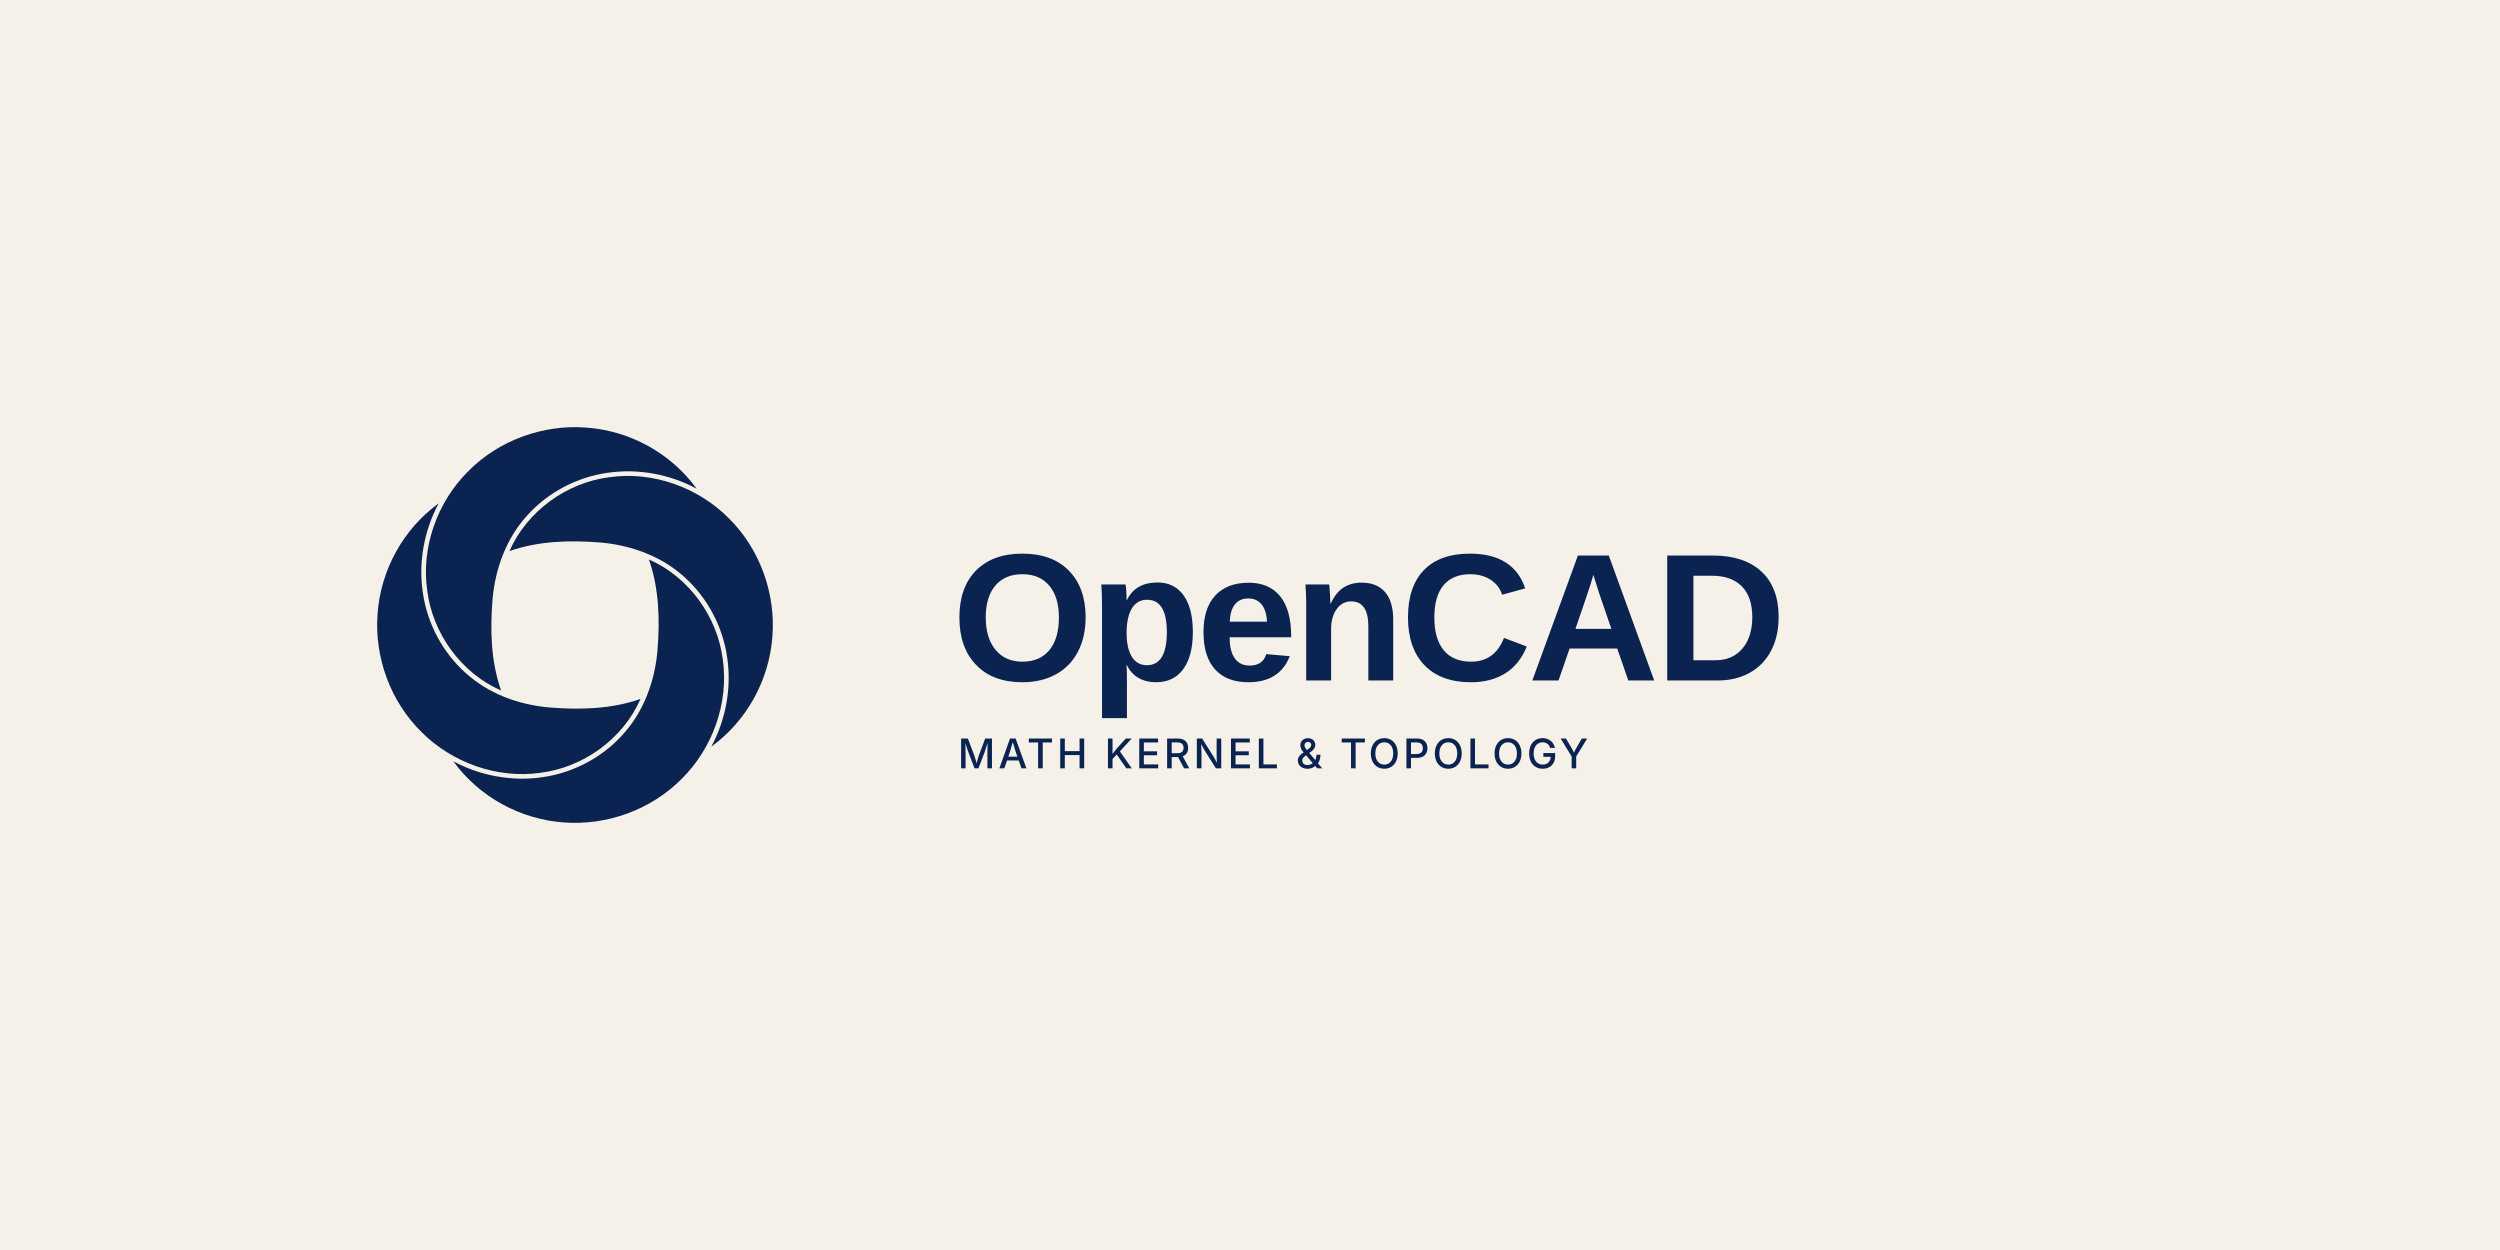
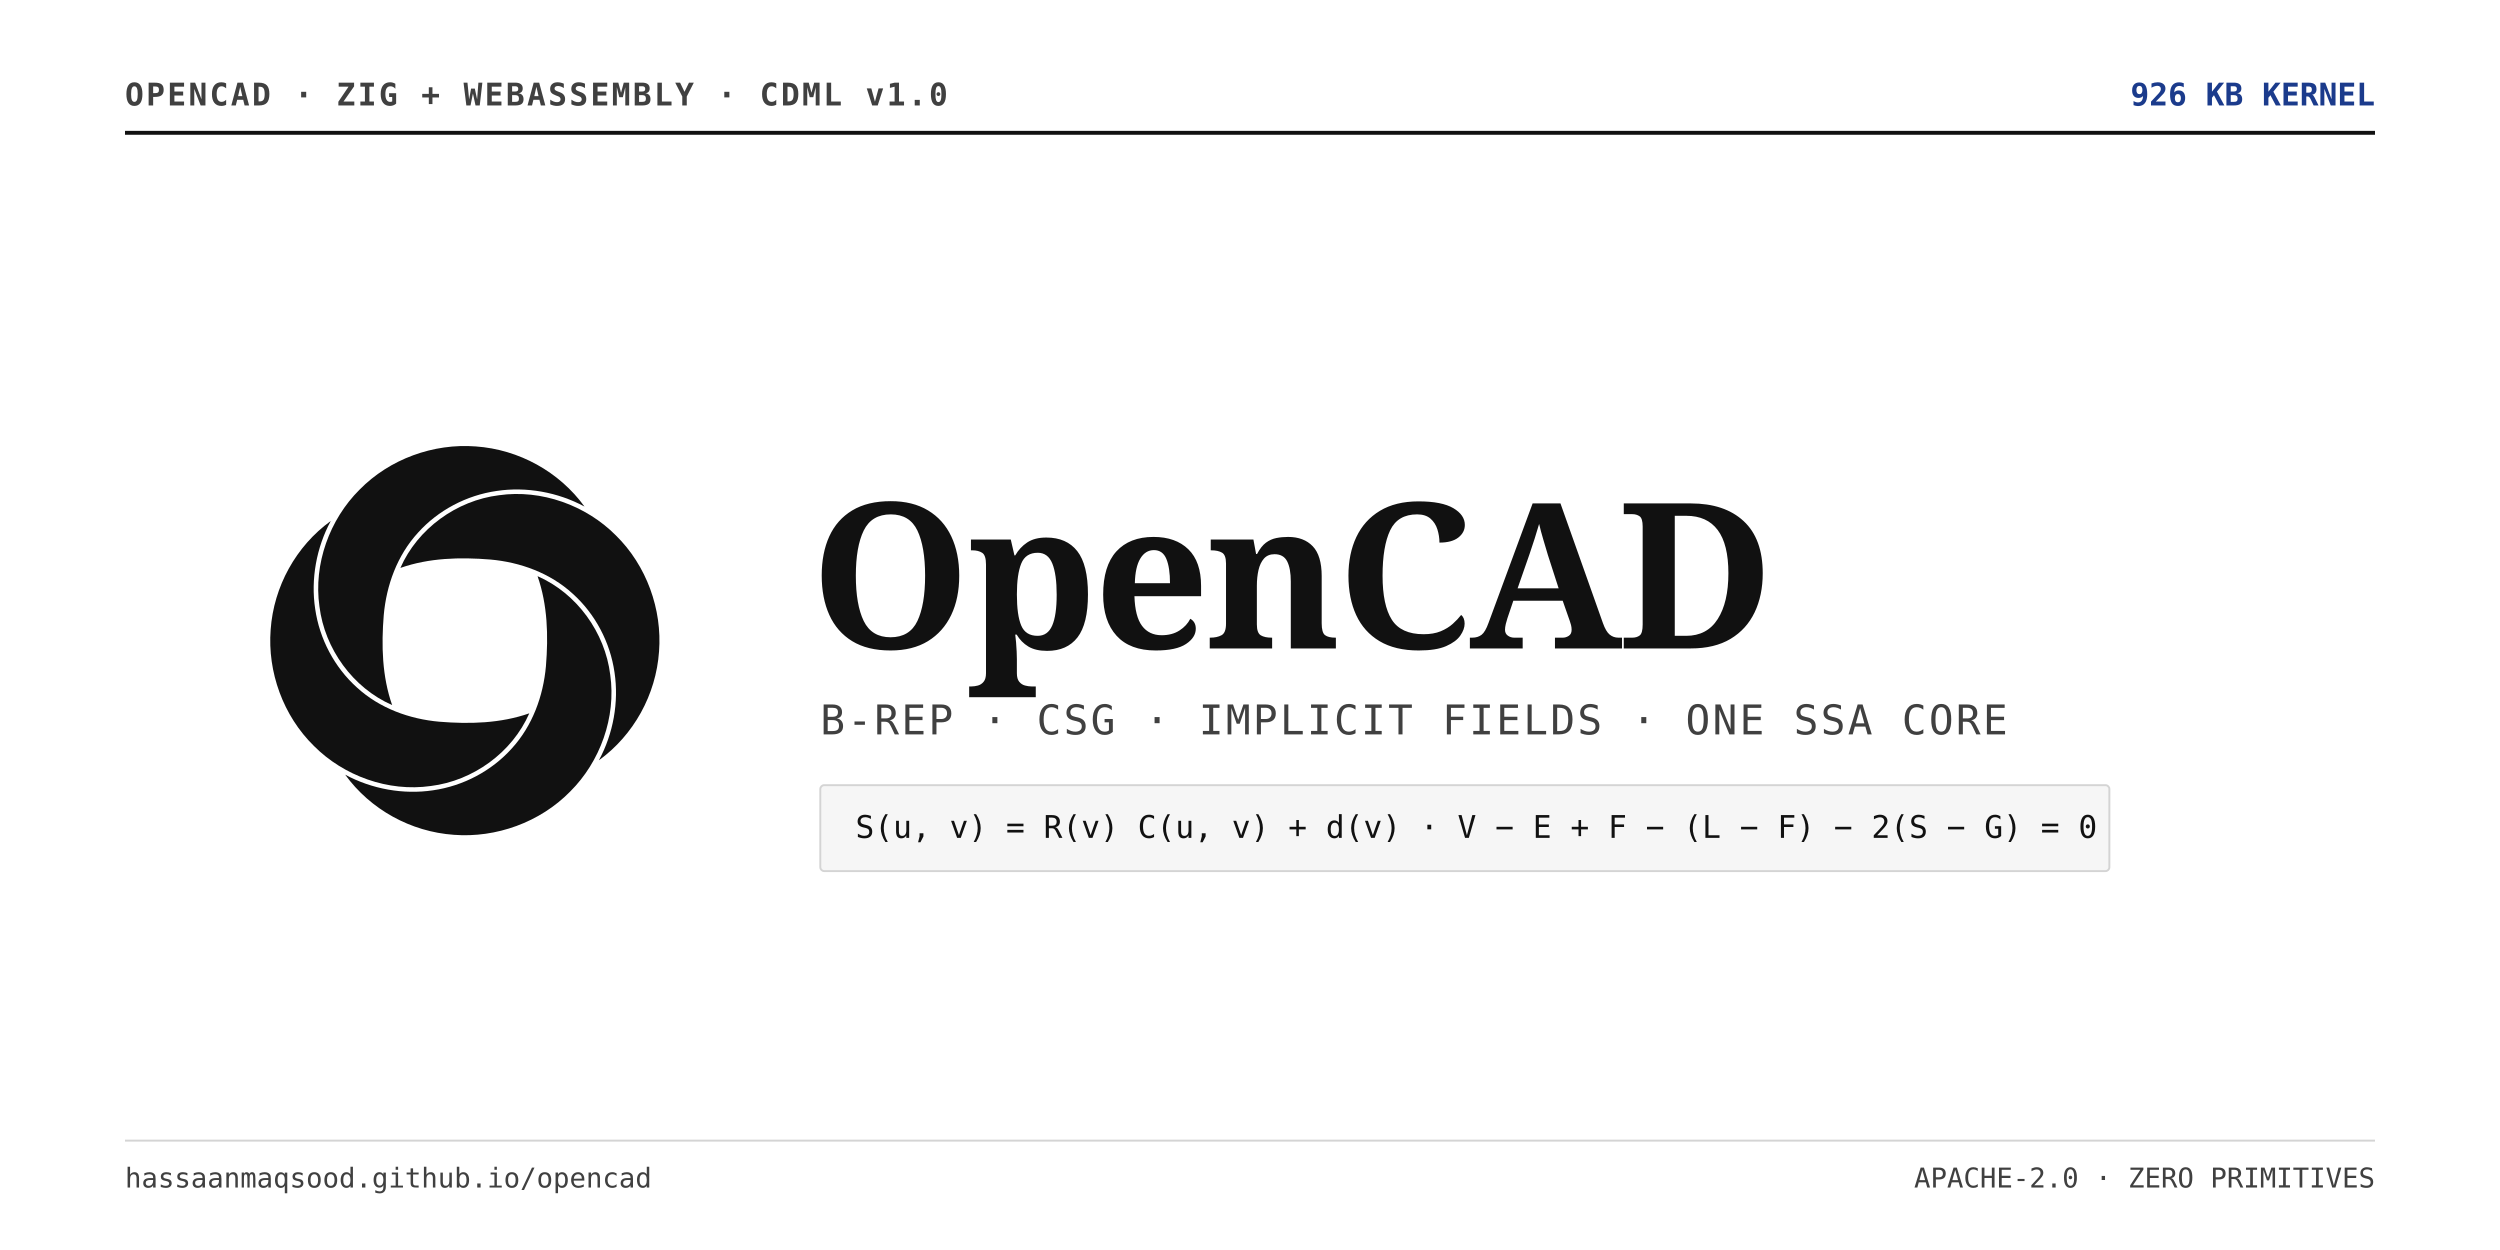
<svg xmlns="http://www.w3.org/2000/svg" width="1280" height="640" viewBox="0 0 1280 640" fill="none">
-   <rect width="1280" height="640" fill="#F5F0E8" />
-   <g transform="translate(294.4, 320.0) scale(0.488) translate(-420, -492)">
-     <path d="M563.007 619.631C600.066 592.791 623.926 549.741 627.141 503.606C630.591 458.728 613.885 411.863 580.951 379.622C549.216 347.738 501.76 330.45 456.395 336.919C411.31 342.488 369.573 372.525 351.254 414.45C381.957 403.697 414.826 402.872 447.17 405.497C479.045 408.319 510.948 419.831 535.154 442.041C558.976 463.435 575.045 493.706 579.657 525.966C584.429 557.569 578.335 591.291 563.007 619.631Z" fill="#0A2351" />
-     <path d="M292.368 635.006C319.209 672.065 362.259 695.925 408.393 699.14C453.271 702.59 500.137 685.884 532.378 652.95C564.262 621.215 581.549 573.759 575.081 528.394C569.512 483.309 539.474 441.572 497.549 423.253C508.303 453.956 509.128 486.825 506.503 519.169C503.681 551.044 492.168 582.947 469.959 607.153C448.565 630.975 418.293 647.044 386.034 651.656C354.431 656.428 320.709 650.334 292.368 635.006Z" fill="#0A2351" />
-     <path d="M276.993 364.369C239.934 391.209 216.074 434.259 212.859 480.394C209.409 525.272 226.115 572.137 259.049 604.378C290.784 636.262 338.24 653.55 383.605 647.081C428.69 641.512 470.427 611.475 488.746 569.55C458.043 580.303 425.174 581.128 392.83 578.503C360.955 575.681 329.052 564.169 304.846 541.959C281.024 520.565 264.955 490.294 260.343 458.034C255.571 426.431 261.665 392.709 276.993 364.369Z" fill="#0A2351" />
-     <path d="M547.632 348.994C520.791 311.935 477.741 288.075 431.607 284.86C386.729 281.41 339.863 298.116 307.622 331.05C275.738 362.785 258.451 410.241 264.919 455.606C270.488 500.691 300.526 542.428 342.451 560.747C331.697 530.044 330.872 497.175 333.497 464.831C336.319 432.956 347.832 401.053 370.041 376.847C391.435 353.025 421.707 336.956 453.966 332.344C485.569 327.572 519.291 333.666 547.632 348.994Z" fill="#0A2351" />
+   <rect width="1280" height="640" fill="#FFFFFF" />
+   <line x1="64" y1="68" x2="1216" y2="68" stroke="#111111" stroke-width="2" />
+   <text x="64" y="54" fill="#404040" font-family="'IBM Plex Mono', ui-monospace, monospace" font-size="16" font-weight="600" letter-spacing="1.2">OPENCAD · ZIG + WEBASSEMBLY · CDML v1.0</text>
+   <text x="1216" y="54" text-anchor="end" fill="#1B3B8C" font-family="'IBM Plex Mono', ui-monospace, monospace" font-size="16" font-weight="600">926 KB KERNEL</text>
+   <g transform="translate(238, 328) scale(0.48) translate(-420, -492)">
+     <path d="M563.007 619.631C600.066 592.791 623.926 549.741 627.141 503.606C630.591 458.728 613.885 411.863 580.951 379.622C549.216 347.738 501.76 330.45 456.395 336.919C411.31 342.488 369.573 372.525 351.254 414.45C381.957 403.697 414.826 402.872 447.17 405.497C479.045 408.319 510.948 419.831 535.154 442.041C558.976 463.435 575.045 493.706 579.657 525.966C584.429 557.569 578.335 591.291 563.007 619.631Z" fill="#111111" />
+     <path d="M292.368 635.006C319.209 672.065 362.259 695.925 408.393 699.14C453.271 702.59 500.137 685.884 532.378 652.95C564.262 621.215 581.549 573.759 575.081 528.394C569.512 483.309 539.474 441.572 497.549 423.253C508.303 453.956 509.128 486.825 506.503 519.169C503.681 551.044 492.168 582.947 469.959 607.153C448.565 630.975 418.293 647.044 386.034 651.656C354.431 656.428 320.709 650.334 292.368 635.006Z" fill="#111111" />
+     <path d="M276.993 364.369C239.934 391.209 216.074 434.259 212.859 480.394C209.409 525.272 226.115 572.137 259.049 604.378C290.784 636.262 338.24 653.55 383.605 647.081C428.69 641.512 470.427 611.475 488.746 569.55C458.043 580.303 425.174 581.128 392.83 578.503C360.955 575.681 329.052 564.169 304.846 541.959C281.024 520.565 264.955 490.294 260.343 458.034C255.571 426.431 261.665 392.709 276.993 364.369Z" fill="#111111" />
+     <path d="M547.632 348.994C520.791 311.935 477.741 288.075 431.607 284.86C386.729 281.41 339.863 298.116 307.622 331.05C275.738 362.785 258.451 410.241 264.919 455.606C270.488 500.691 300.526 542.428 342.451 560.747C331.697 530.044 330.872 497.175 333.497 464.831C336.319 432.956 347.832 401.053 370.041 376.847C391.435 353.025 421.707 336.956 453.966 332.344C485.569 327.572 519.291 333.666 547.632 348.994Z" fill="#111111" />
  </g>
-   <text x="487.4" y="348.4" fill="#0A2351" font-family="'Arial Black', Arial, sans-serif" font-weight="900" font-size="93" letter-spacing="-2">OpenCAD</text>
-   <text x="490.4" y="393.4" fill="#0A2351" font-family="system-ui, -apple-system, sans-serif" font-weight="500" font-size="21" letter-spacing="1.6">MATH KERNEL &amp; TOPOLOGY</text>
+   <text x="415" y="332" fill="#111111" font-family="'STIX Two Text', Georgia, serif" font-weight="700" font-size="104" letter-spacing="-2">OpenCAD</text>
+   <text x="420" y="376" fill="#404040" font-family="'IBM Plex Mono', ui-monospace, monospace" font-weight="500" font-size="21" letter-spacing="1.2">B-REP · CSG · IMPLICIT FIELDS · ONE SSA CORE</text>
+   <rect x="420" y="402" width="660" height="44" rx="2" fill="#F6F6F6" stroke="#D4D4D4" stroke-width="1" />
+   <text x="438" y="429" fill="#111111" font-family="'IBM Plex Mono', ui-monospace, monospace" font-size="16">S(u, v) = R(v) C(u, v) + d(v)   ·   V − E + F − (L − F) − 2(S − G) = 0</text>
+   <line x1="64" y1="584" x2="1216" y2="584" stroke="#D4D4D4" stroke-width="1" />
+   <text x="64" y="608" fill="#404040" font-family="'IBM Plex Mono', ui-monospace, monospace" font-size="14">hassaanmaqsood.github.io/opencad</text>
+   <text x="1216" y="608" text-anchor="end" fill="#404040" font-family="'IBM Plex Mono', ui-monospace, monospace" font-size="14">APACHE-2.0 · ZERO PRIMITIVES</text>
</svg>
